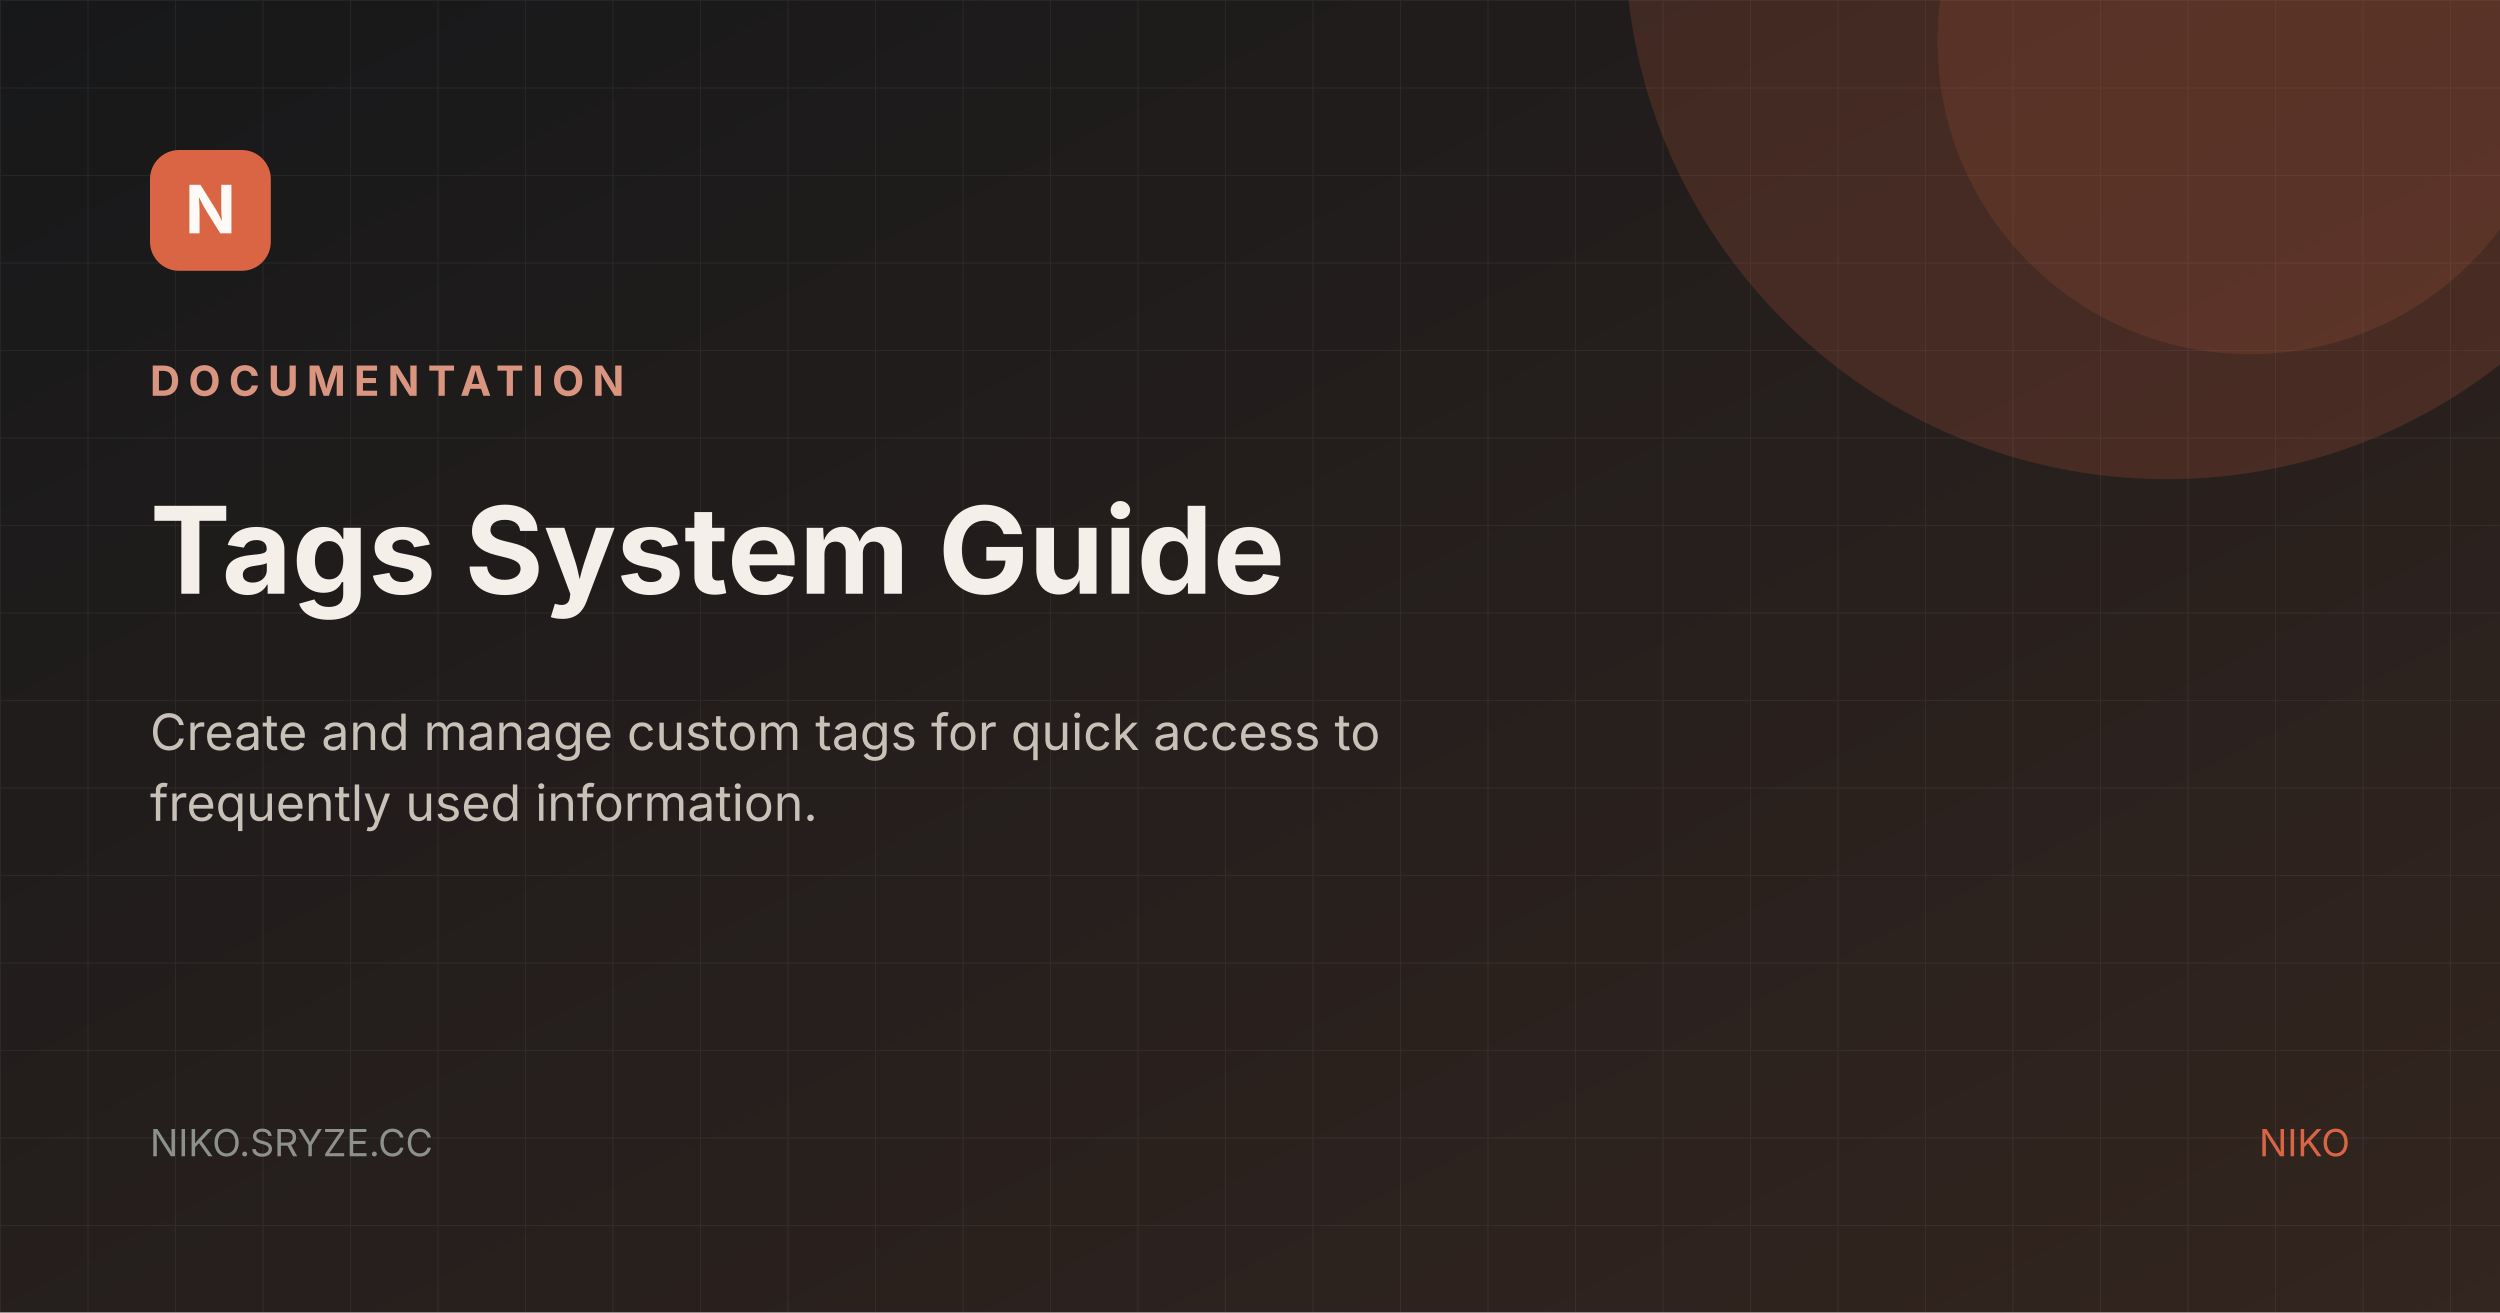
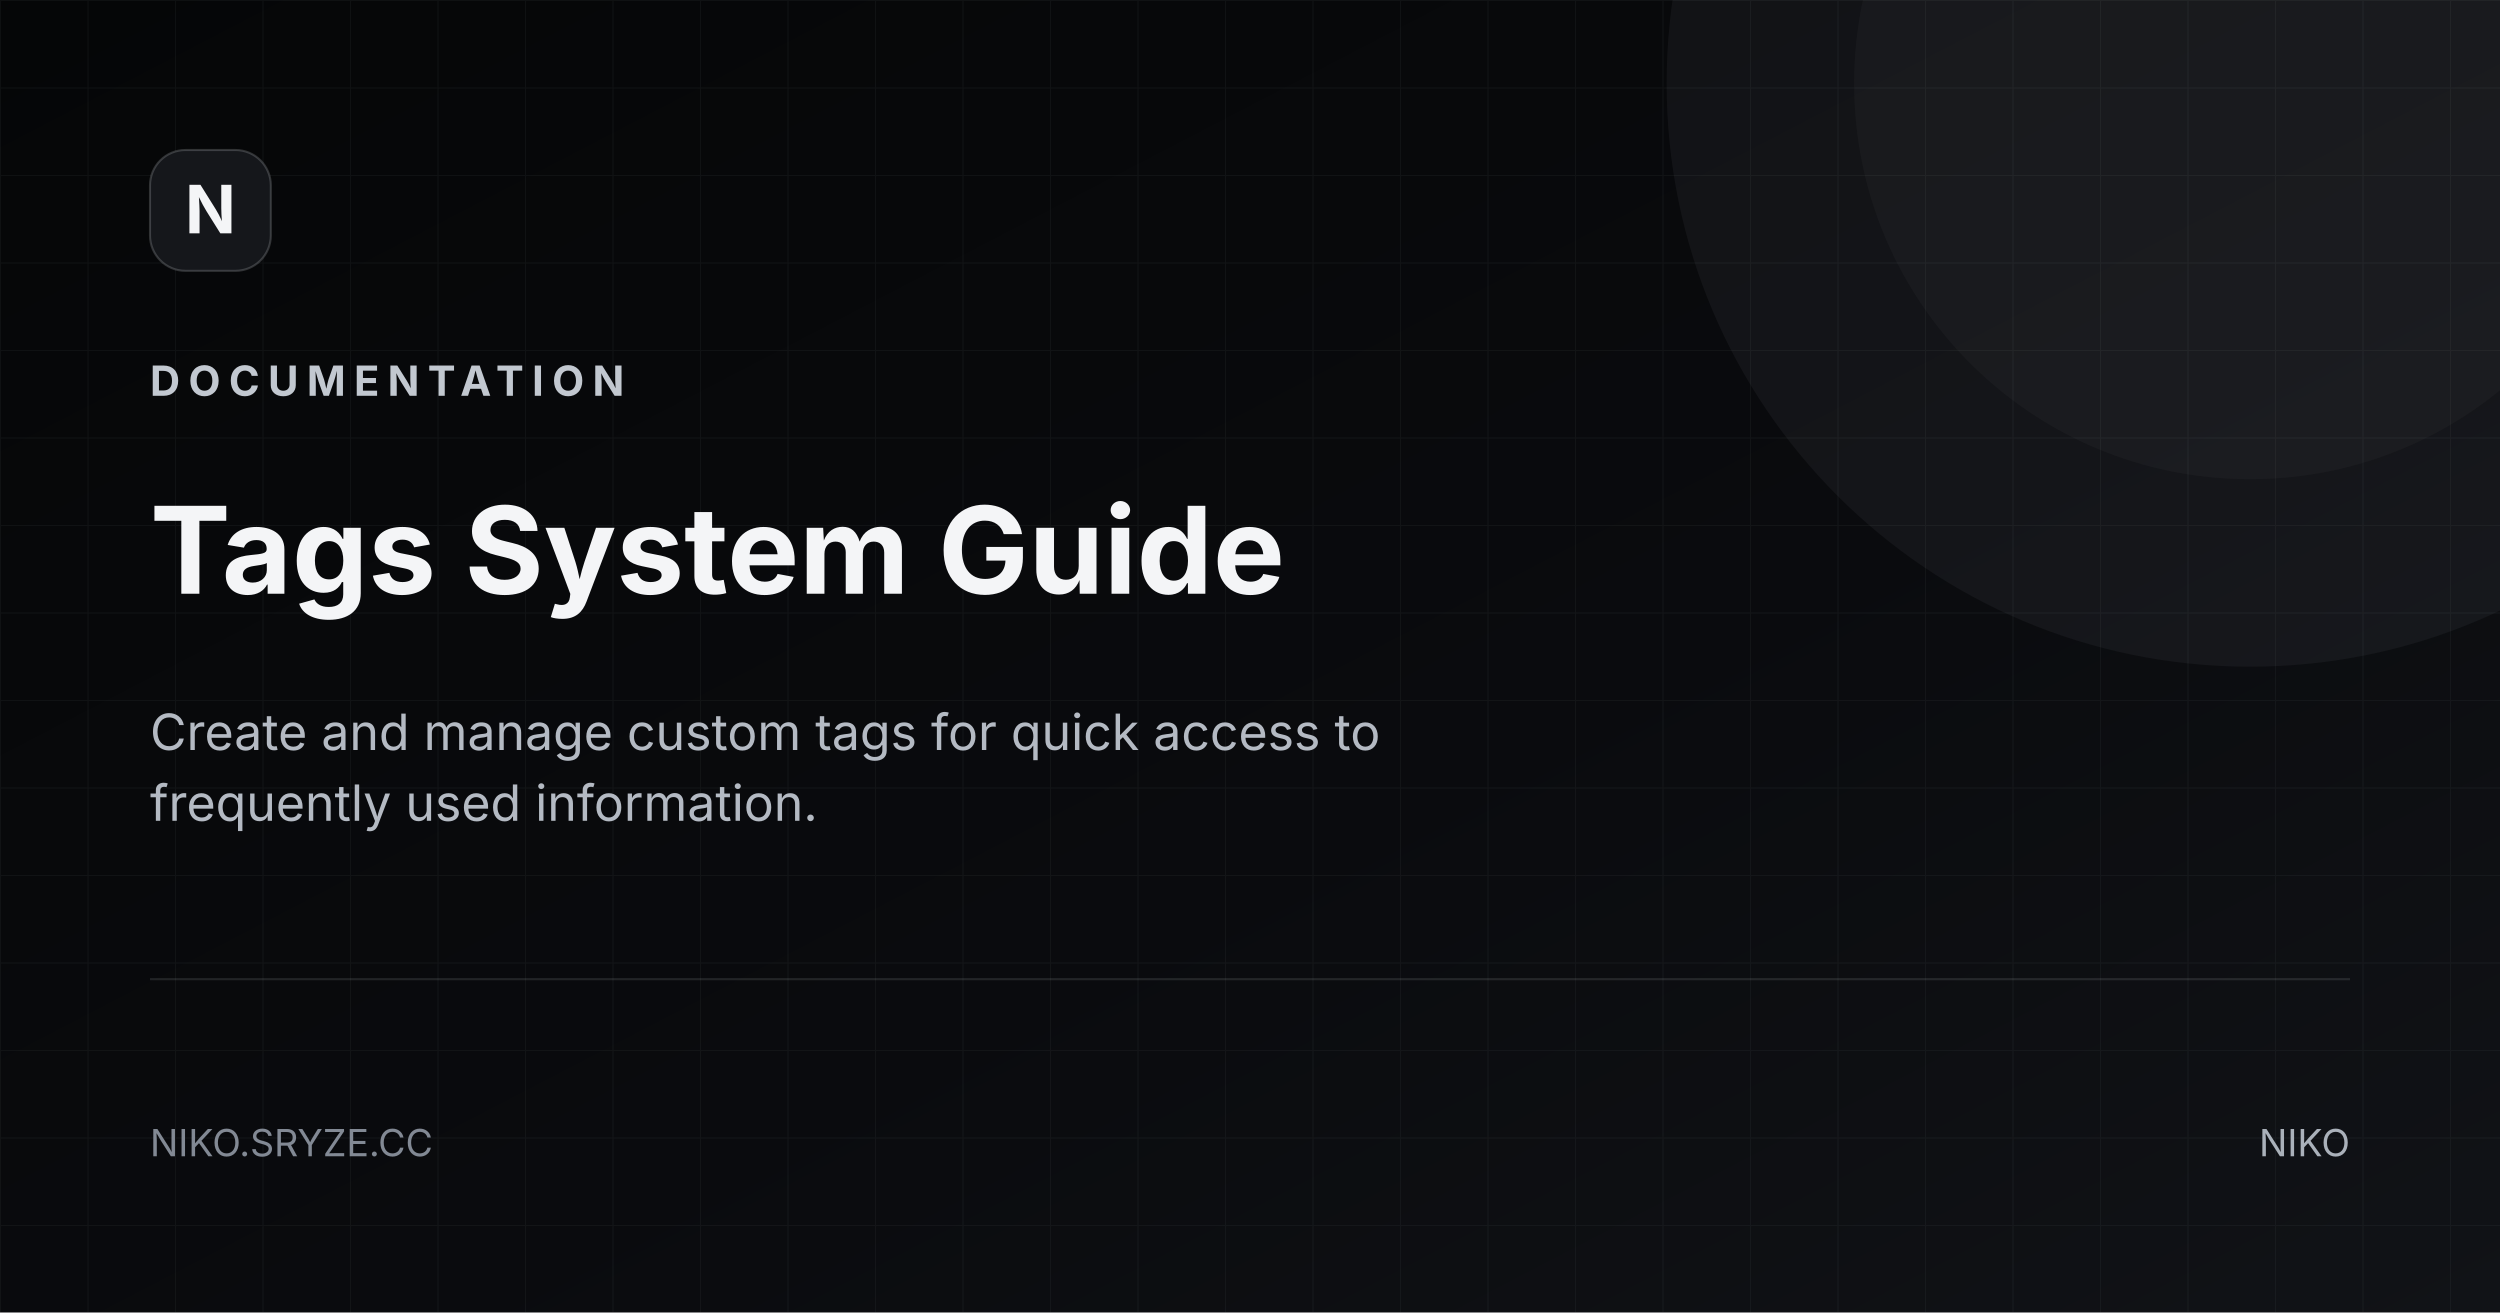
<svg xmlns="http://www.w3.org/2000/svg" width="1200" height="630" viewBox="0 0 1200 630">
  <defs>
    <linearGradient id="bg" x1="0" y1="0" x2="1" y2="1">
-       <stop stop-color="#17181a" />
-       <stop offset="1" stop-color="#33251f" />
+       <stop stop-color="#050607" />
+       <stop offset=".58" stop-color="#0a0b0e" />
+       <stop offset="1" stop-color="#111317" />
    </linearGradient>
    <pattern id="grid" width="42" height="42" patternUnits="userSpaceOnUse">
-       <path d="M42 0H0V42" fill="none" stroke="#f4f0e9" stroke-opacity=".06" />
+       <path d="M42 0H0V42" fill="none" stroke="#dce1e8" stroke-opacity=".045" />
    </pattern>
  </defs>
  <rect width="1200" height="630" fill="url(#bg)" />
  <rect width="1200" height="630" fill="url(#grid)" />
-   <circle cx="1040" cy="-30" r="260" fill="#d96545" fill-opacity=".18" />
-   <circle cx="1080" cy="20" r="150" fill="#d96545" fill-opacity=".14" />
-   <rect x="72" y="72" width="58" height="58" rx="14" fill="#d96545" />
-   <text x="101" y="112" text-anchor="middle" fill="#fffaf5" font-family="Inter,sans-serif" font-size="32" font-weight="700">N</text>
-   <text x="72" y="190" fill="#d9957f" font-family="Inter,sans-serif" font-size="20" font-weight="700" letter-spacing="4">DOCUMENTATION</text>
-   <text x="72" y="285" fill="#f4f0e9" font-family="Inter,sans-serif" font-size="58" font-weight="700">Tags System Guide</text>
-   <text x="72" y="360" fill="#c8c1b8" font-family="Inter,sans-serif" font-size="24">Create and manage custom tags for quick access to</text>
-   <text x="72" y="394" fill="#c8c1b8" font-family="Inter,sans-serif" font-size="24">frequently used information.</text>
-   <text x="72" y="555" fill="#8c918e" font-family="Inter,sans-serif" font-size="18">NIKO.SRYZE.CC</text>
-   <text x="1128" y="555" text-anchor="end" fill="#d96545" font-family="Inter,sans-serif" font-size="18">NIKO</text>
+   <circle cx="1080" cy="40" r="280" fill="#aab1ba" fill-opacity=".065" />
+   <circle cx="1080" cy="40" r="190" fill="#d5d9df" fill-opacity=".035" />
+   <path d="M72 470H1128" stroke="#dce1e8" stroke-opacity=".12" />
+   <rect x="72" y="72" width="58" height="58" rx="17" fill="#15171b" stroke="#dce1e8" stroke-opacity=".2" />
+   <text x="101" y="112" text-anchor="middle" fill="#f4f5f7" font-family="Inter,sans-serif" font-size="32" font-weight="700">N</text>
+   <text x="72" y="190" fill="#c2c8d0" font-family="Inter,sans-serif" font-size="20" font-weight="700" letter-spacing="4">DOCUMENTATION</text>
+   <text x="72" y="285" fill="#f4f5f7" font-family="Inter,sans-serif" font-size="58" font-weight="700">Tags System Guide</text>
+   <text x="72" y="360" fill="#b4bac3" font-family="Inter,sans-serif" font-size="24">Create and manage custom tags for quick access to</text>
+   <text x="72" y="394" fill="#b4bac3" font-family="Inter,sans-serif" font-size="24">frequently used information.</text>
+   <text x="72" y="555" fill="#828994" font-family="Inter,sans-serif" font-size="18">NIKO.SRYZE.CC</text>
+   <text x="1128" y="555" text-anchor="end" fill="#aab1ba" font-family="Inter,sans-serif" font-size="18">NIKO</text>
</svg>
